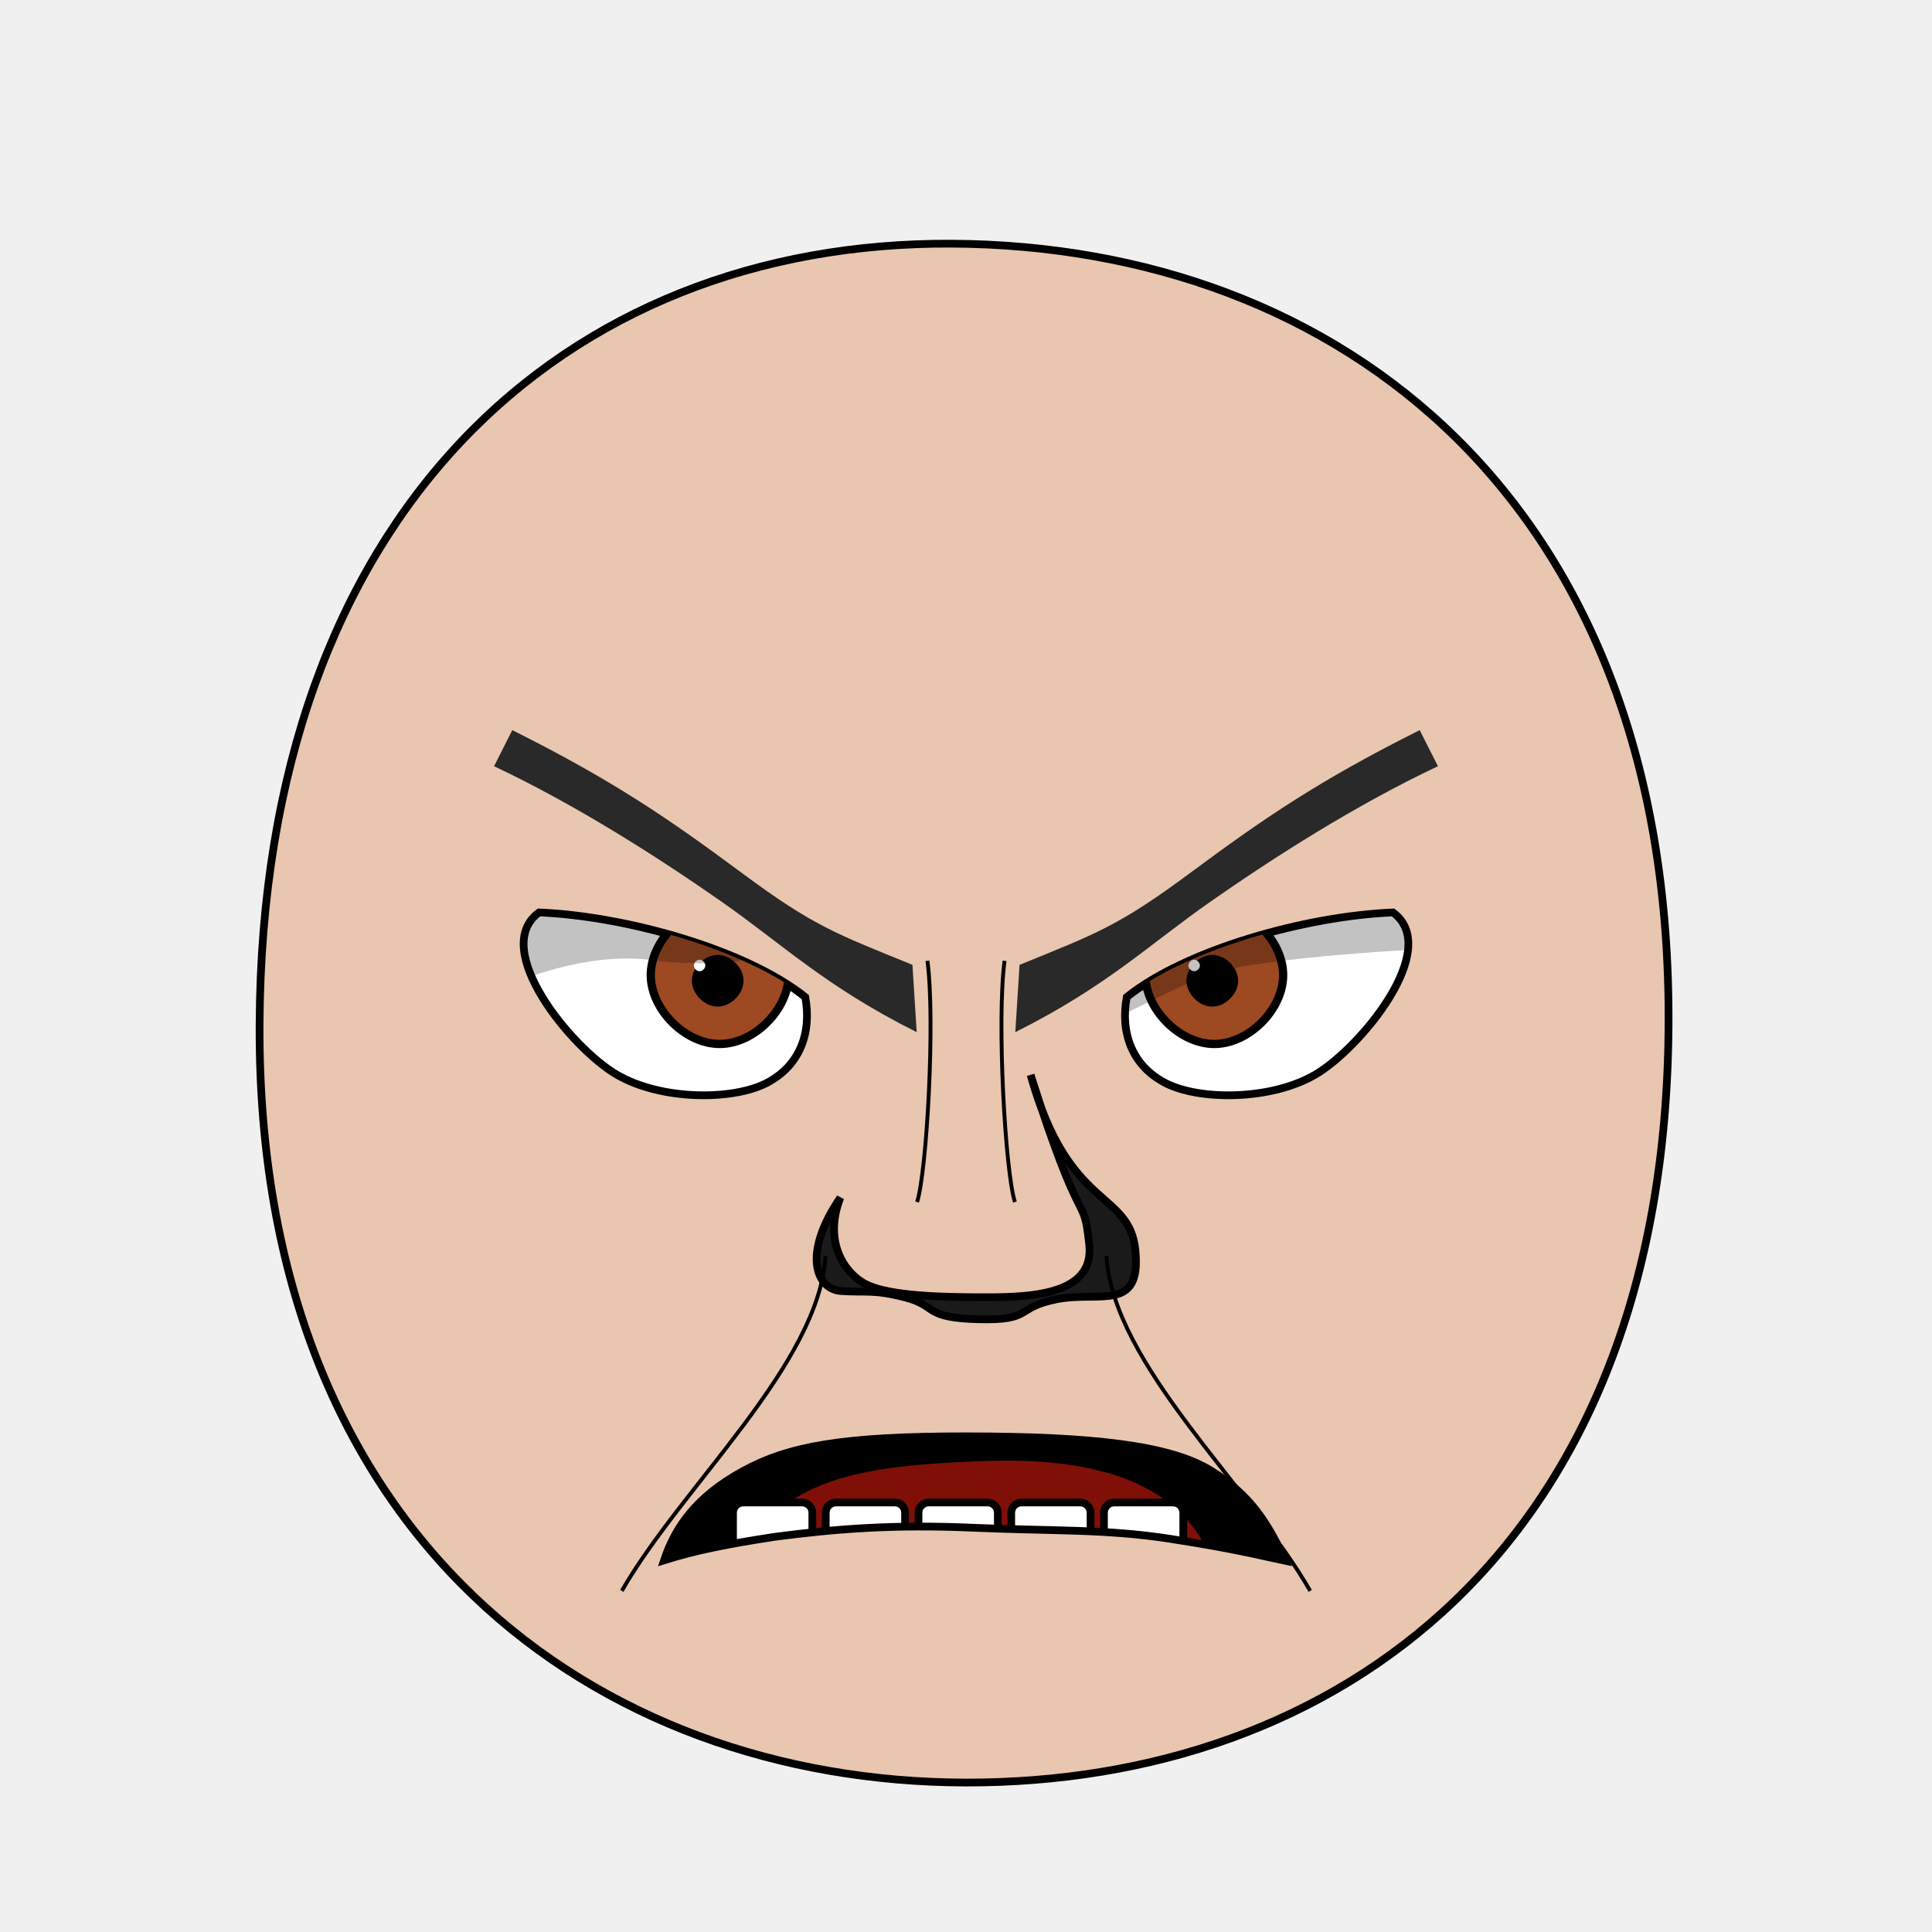
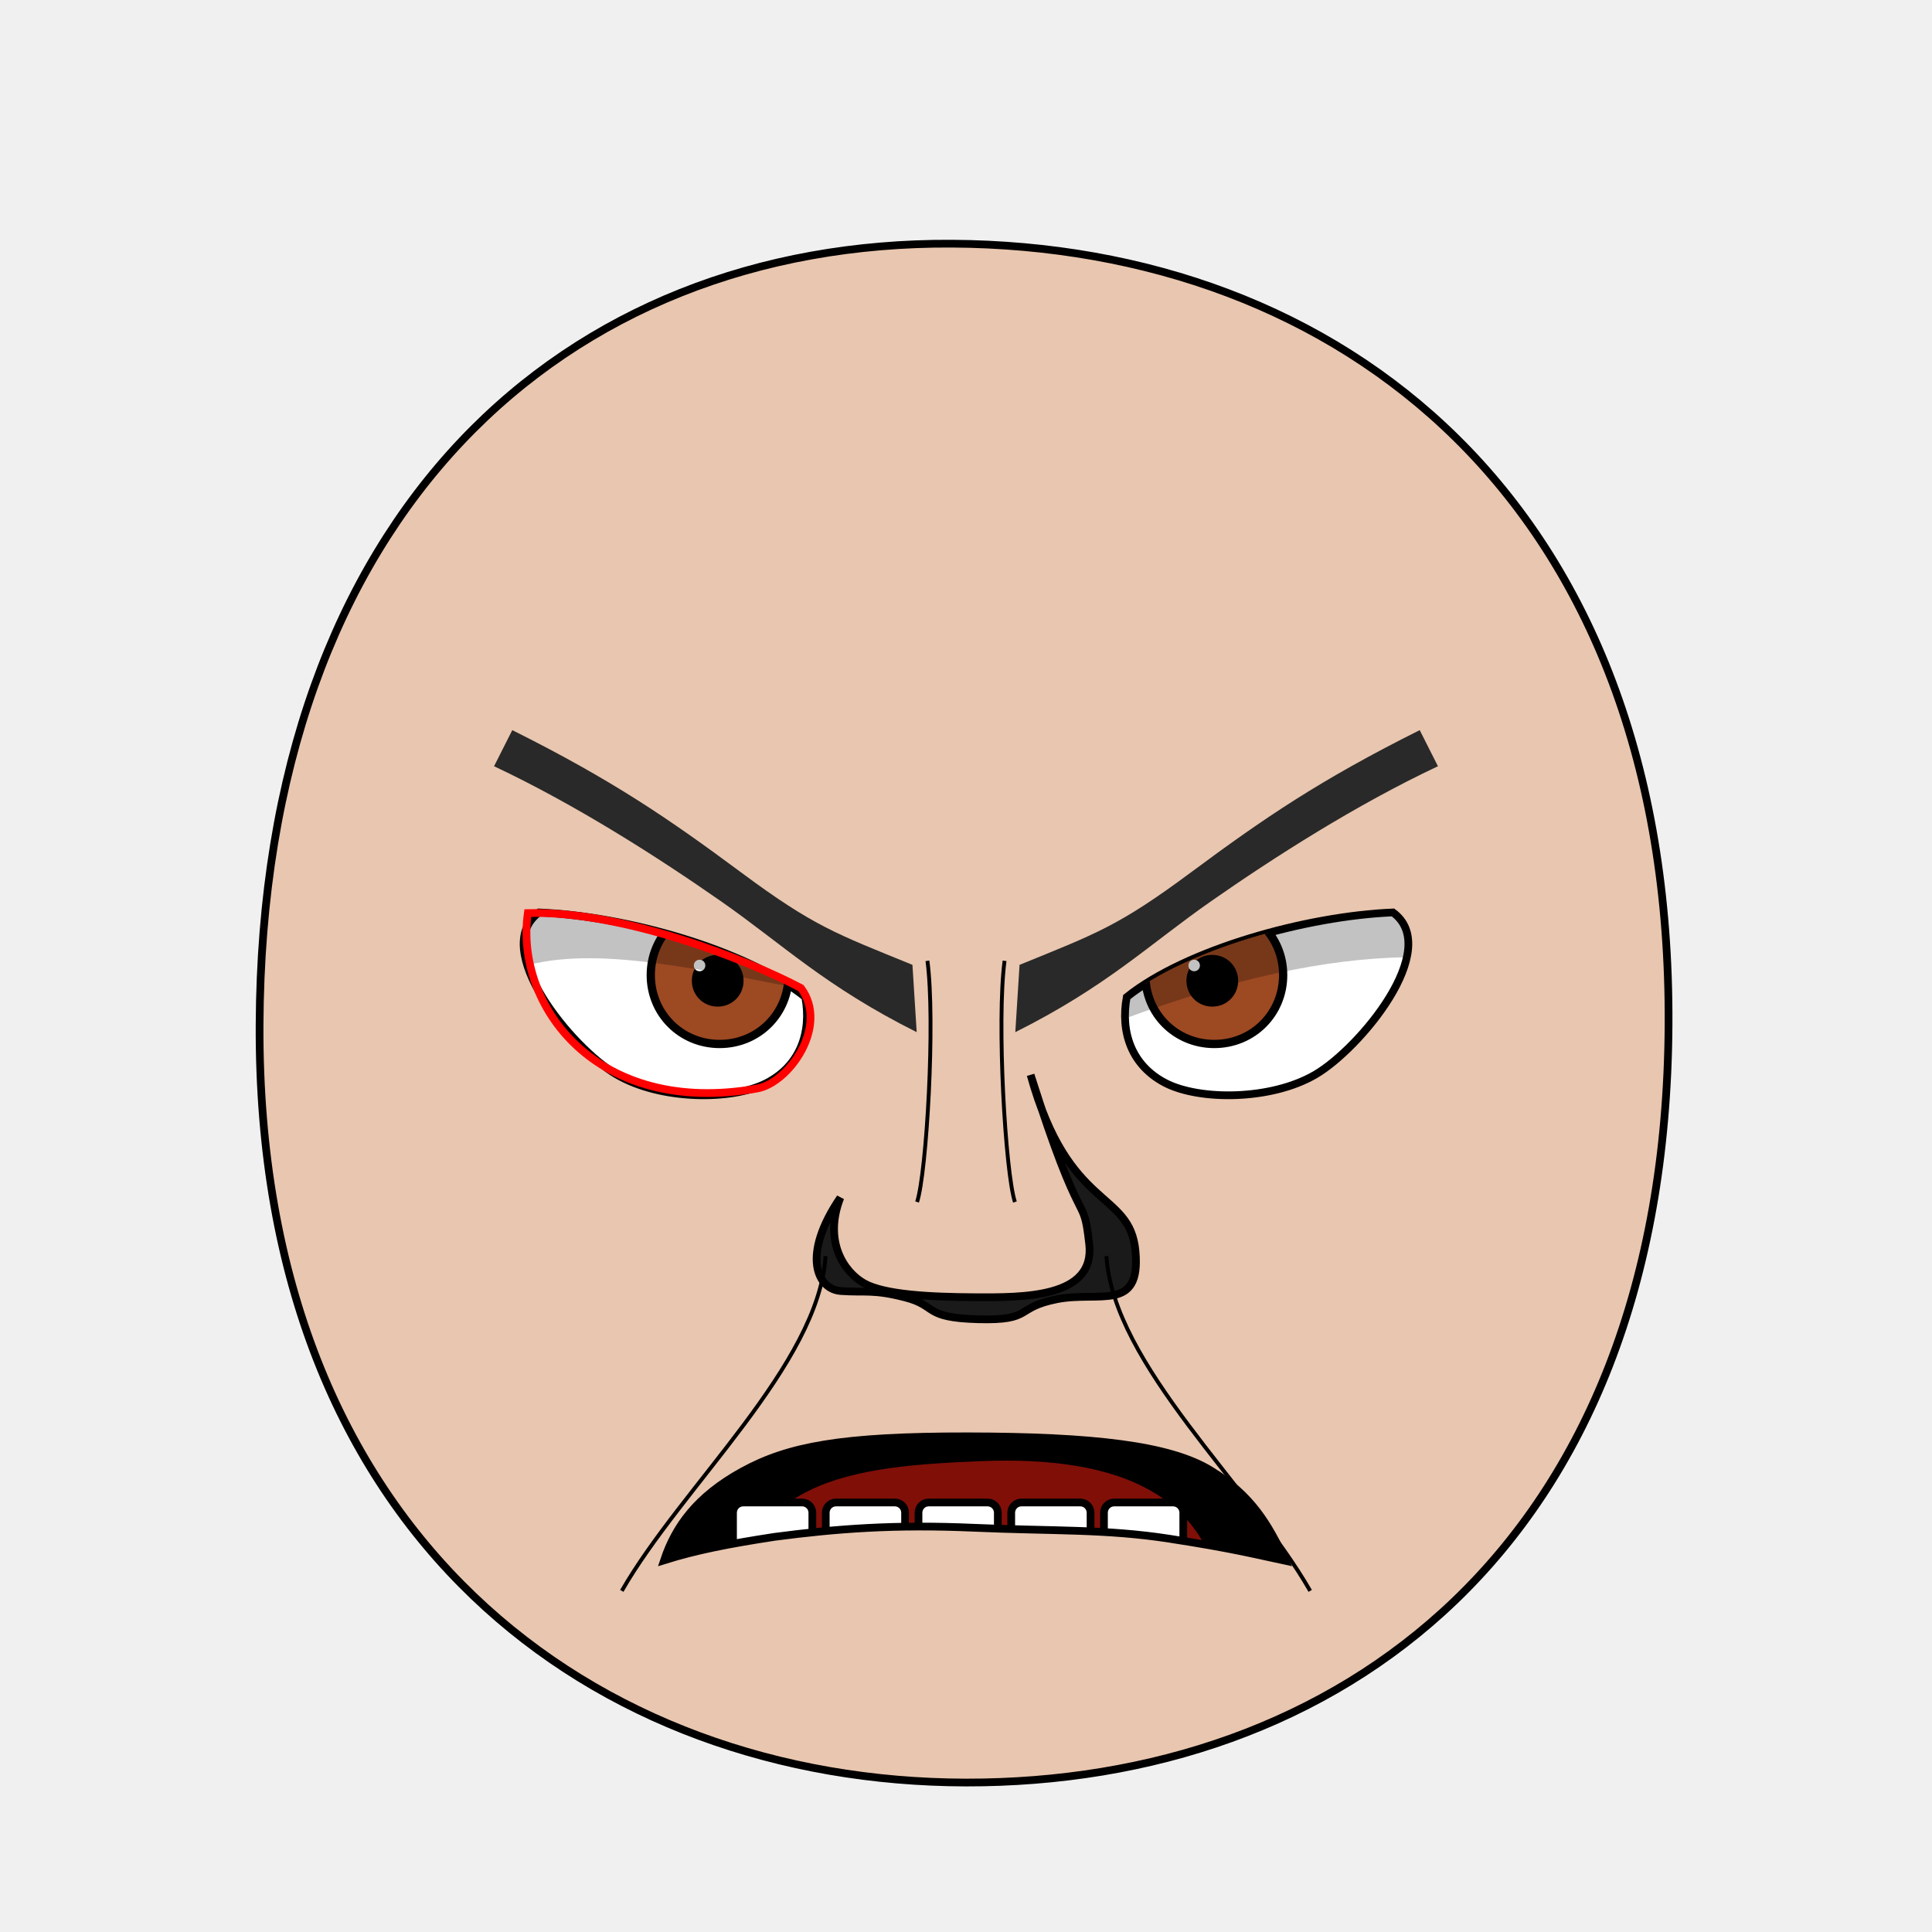
- <svg xmlns="http://www.w3.org/2000/svg" xmlns:xlink="http://www.w3.org/1999/xlink" version="1.1" width="100%" height="100%" id="emoticon-front-view" viewBox="0 0 250 250">
+ <svg xmlns="http://www.w3.org/2000/svg" xmlns:xlink="http://www.w3.org/1999/xlink" viewBox="0 0 250 250" id="emoticon-front-view" height="100%" width="100%" version="1.1">
  <defs id="defs">
    <clipPath id="clipPath-left-eye">
-       <use transform="matrix(1,0,0,1,0,0)" id="use-left-eye-outline-1" y="0" height="1" xlink:href="#left-eye-outline" width="1" x="0">
+       <use transform="matrix(1,0,0,1,0,0)" x="0" width="1" xlink:href="#left-eye-outline" height="1" y="0" id="use-left-eye-outline-1">
</use>
    </clipPath>
    <clipPath id="clipPath-right-eye">
-       <use transform="matrix(-1,0,0,1,250,0)" morph="fixed" x="0" width="250" xlink:href="#left-eye-outline" height="250" y="0" id="use-left-eye-outline-2">
+       <use transform="matrix(-1,0,0,1,250,0)" id="use-left-eye-outline-2" y="0" height="250" xlink:href="#left-eye-outline" width="250" x="0" morph="fixed">
</use>
    </clipPath>
-     <clipPath clipPathUnits="userSpaceOnUse" id="clipPath-mouth">
-       <use transform="matrix(1,0,0,1,0,0)" width="250" id="use-mouth-outline" xlink:href="#mouth-outline" x="0" y="0" height="250">
+     <clipPath id="clipPath-mouth" clipPathUnits="userSpaceOnUse">
+       <use transform="matrix(1,0,0,1,0,0)" height="250" y="0" x="0" xlink:href="#mouth-outline" id="use-mouth-outline" width="250">
</use>
    </clipPath>
  </defs>
  <g id="head">
-     <path style="fill:#e9c6af;stroke:#000000;stroke-width:1;stroke-opacity:1" d="M 124.98,230.66 C 172.77,230.75 215.51,200.57 215.91,132.64 216.3,64.72 173.26,31.81 123.18,31.53 73.1,31.24 33.88,66.28 33.59,132.64 33.3,199.01 77.19,230.57 124.98,230.66 Z" id="head-outline">
+     <path d="M 124.98,230.66 C 172.77,230.75 215.51,200.57 215.91,132.64 216.3,64.72 173.26,31.81 123.18,31.53 73.1,31.24 33.88,66.28 33.59,132.64 33.3,199.01 77.19,230.57 124.98,230.66 Z" style="fill:#e9c6af;stroke:#000000;stroke-width:1;stroke-opacity:1" id="head-outline">
</path>
  </g>
  <g id="left-eye">
-     <path style="fill:#ffffff;stroke:#000000;stroke-width:1;stroke-miterlimit:4;stroke-opacity:1;stroke-dasharray:none" d="M 104.2,129.02 C 105.04,133.54 103.59,137.88 99.18,140.15 94.77,142.42 85.5,142.41 79.76,139.03 74.02,135.66 63.32,122.78 69.75,118.07 80.94,118.53 96.51,122.86 104.2,129.02 Z" id="left-eye-outline">
+     <path d="M 104.2,129.02 C 105.04,133.54 103.59,137.88 99.18,140.15 94.77,142.42 85.5,142.41 79.76,139.03 74.02,135.66 63.32,122.78 69.75,118.07 80.94,118.53 96.51,122.86 104.2,129.02 Z" style="fill:#ffffff;stroke:#000000;stroke-width:1;stroke-miterlimit:4;stroke-opacity:1;stroke-dasharray:none" id="left-eye-outline">
</path>
-     <g id="left-eyeball" clip-path="url(#clipPath-left-eye)">
+     <g clip-path="url(#clipPath-left-eye)" id="left-eyeball">
      <g id="left-lens">
-         <path d="M 1,0.5 C 1,0.75 0.75,1 0.5,1 0.25,1 0,0.75 0,0.5 0,0.25 0.25,0 0.5,0 0.75,0 1,0.25 1,0.5 z" transform="matrix(17.83,0,0,17.83,84.21,117.26)" style="fill:#9d4922;fill-opacity:1;stroke:#000000;stroke-width:0.06;stroke-miterlimit:4;stroke-opacity:1;stroke-dasharray:none" morph="relative" id="iris">
+         <path d="M 1,0.5 C 1,0.78 0.78,1 0.5,1 0.22,1 0,0.78 0,0.5 0,0.22 0.22,0 0.5,0 0.78,0 1,0.22 1,0.5 z" transform="matrix(17.83,0,0,17.83,84.21,117.26)" style="fill:#9d4922;fill-opacity:1;stroke:#000000;stroke-width:0.06;stroke-miterlimit:4;stroke-opacity:1;stroke-dasharray:none" id="iris" morph="relative">
</path>
-         <path d="M 1,0.5 C 1,0.75 0.75,1 0.5,1 0.25,1 0,0.75 0,0.5 0,0.25 0.25,0 0.5,0 0.75,0 1,0.25 1,0.5 z" transform="matrix(5.72,0,0,5.72,90.01,124.05)" style="fill:#000000;fill-opacity:1;stroke:#000000;stroke-width:0.17;stroke-miterlimit:4;stroke-opacity:1;stroke-dasharray:none" morph="relative" id="pupil">
+         <path d="M 1,0.5 C 1,0.78 0.78,1 0.5,1 0.22,1 0,0.78 0,0.5 0,0.22 0.22,0 0.5,0 0.78,0 1,0.22 1,0.5 z" transform="matrix(5.72,0,0,5.72,90.01,124.05)" style="fill:#000000;fill-opacity:1;stroke:#000000;stroke-width:0.17;stroke-miterlimit:4;stroke-opacity:1;stroke-dasharray:none" id="pupil" morph="relative">
</path>
-         <path d="M 1,0.5 C 1,0.75 0.75,1 0.5,1 0.25,1 0,0.75 0,0.5 0,0.25 0.25,0 0.5,0 0.75,0 1,0.25 1,0.5 z" transform="matrix(1.49,0,0,1.49,89.78,124.19)" style="fill:#ffffff;fill-opacity:1;stroke:none" morph="transform-only" id="glare">
+         <path d="M 1,0.5 C 1,0.78 0.78,1 0.5,1 0.22,1 0,0.78 0,0.5 0,0.22 0.22,0 0.5,0 0.78,0 1,0.22 1,0.5 z" transform="matrix(1.49,0,0,1.49,89.78,124.19)" style="fill:#ffffff;fill-opacity:1;stroke:none" id="glare" morph="transform-only">
</path>
      </g>
-       <path style="opacity:0.24;fill:#000000;stroke:#000000;stroke-width:0px;stroke-linecap:butt;stroke-linejoin:miter;stroke-opacity:1" d="M 58.84,130.85 57.99,107.73 108.63,108.48 108.94,120.82 C 108.94,120.82 98.03,126.1 84.48,124.25 72.28,122.59 58.85,130.85 58.85,130.85 Z" id="left-lid-shadow">
+       <path d="M 50,75 125,75 125,131.92 C 78.88,124.14 63.66,114.93 50,142.9 Z" style="opacity:0.24;fill:#000000;stroke:#000000;stroke-width:0px;stroke-linecap:butt;stroke-linejoin:miter;stroke-opacity:1" id="left-lid-shadow-tmp">
+ </path>
+     </g>
+     <path d="M 103.64,127.85 C 107.31,132.75 102.07,140.13 97.98,140.85 77.18,144.55 66.61,130.15 68.3,118.15 80.71,117.82 96.93,124.3 103.64,127.85 Z" style="fill:none;stroke:#ff0000;stroke-width:1;stroke-miterlimit:4;stroke-opacity:1;stroke-dasharray:none" id="left-eye-outline-tmp">
+ </path>
+   </g>
+   <g id="right-eye">
+     <use transform="matrix(-1,0,0,1,250,0)" id="right-eye-outline" y="0" height="250" xlink:href="#left-eye-outline" width="250" x="0" morph="fixed">
+ </use>
+     <g clip-path="url(#clipPath-right-eye)" id="right-eyeball">
+       <use transform="matrix(1,0,0,1,64,0)" id="right-lens" y="0" height="1" xlink:href="#left-lens" width="1" x="0" morph="fixed">
+ </use>
+       <path d="M 125,140.36 125,75 200,75 200,125.84 C 179.23,120.82 158.38,125.14 125,140.36 Z" style="opacity:0.24;fill:#000000;stroke:#000000;stroke-width:0px;stroke-linecap:butt;stroke-linejoin:miter;stroke-miterlimit:4;stroke-opacity:1;stroke-dasharray:none" id="right-lid-shadow-tmp">
</path>
    </g>
  </g>
-   <g id="right-eye">
-     <use transform="matrix(-1,0,0,1,250,0)" morph="fixed" x="0" width="250" xlink:href="#left-eye-outline" height="250" y="0" id="right-eye-outline">
- </use>
-     <g id="right-eyeball" clip-path="url(#clipPath-right-eye)">
-       <use transform="matrix(1,0,0,1,64,0)" morph="fixed" x="0" width="1" xlink:href="#left-lens" height="1" y="0" id="right-lens">
- </use>
-       <path style="opacity:0.24;fill:#000000;stroke:#000000;stroke-width:0px;stroke-linecap:butt;stroke-linejoin:miter;stroke-miterlimit:4;stroke-opacity:1;stroke-dasharray:none" d="M 131.16,133.31 125.01,122.77 180.3,104.98 190.27,122.55 C 190.27,122.55 174.07,123.01 161.76,124.89 149.45,126.76 142.36,136.31 131.17,133.32 Z" id="right-lid-shadow">
- </path>
-     </g>
-   </g>
-   <path style="fill:#292929;fill-opacity:1;fill-rule:nonzero;stroke-width:1;stroke-miterlimit:122.92;stroke-opacity:-96.37;stroke-dasharray:none" d="M 118.62,133.56 C 106.75,127.62 101.33,122.23 93.26,116.6 85.19,110.97 74.57,104.16 63.93,99.15 L 66.29,94.48 C 79.17,100.91 86.48,105.9 95.87,112.87 105.26,119.84 108.1,120.79 118.07,124.85 Z" id="left-eye-brow">
+   <path d="M 118.62,133.56 C 106.75,127.62 101.33,122.23 93.26,116.6 85.19,110.97 74.57,104.16 63.93,99.15 L 66.29,94.48 C 79.17,100.91 86.48,105.9 95.87,112.87 105.26,119.84 108.1,120.79 118.07,124.85 Z" style="fill:#292929;fill-opacity:1;fill-rule:nonzero;stroke-width:1;stroke-miterlimit:122.92;stroke-opacity:-96.37;stroke-dasharray:none" id="left-eye-brow">
</path>
  <g id="nose">
-     <path style="fill:#1a1a1a;stroke:#000000;stroke-width:1;stroke-miterlimit:4;stroke-dasharray:none" d="M 108.74,154.98 C 106.56,160.57 109.17,164.56 111.8,166.05 114.42,167.52 120.25,167.83 126.23,167.86 132.22,167.88 141.77,168.02 140.94,160.96 140.14,153.88 140.14,160.45 133.36,139.09 138.26,156.82 146.19,153.93 146.93,161.88 147.67,169.83 142.28,167.03 136.74,168.12 131.22,169.22 133.77,170.9 126.58,170.71 119.41,170.52 121.36,168.98 117.17,167.9 112.99,166.81 111.9,167.28 108.83,167.06 105.75,166.86 103.65,162.45 108.74,154.98 Z" id="nose-outline">
+     <path d="M 108.74,154.98 C 106.56,160.57 109.17,164.56 111.8,166.05 114.42,167.52 120.25,167.83 126.23,167.86 132.22,167.88 141.77,168.02 140.94,160.96 140.14,153.88 140.14,160.45 133.36,139.09 138.26,156.82 146.19,153.93 146.93,161.88 147.67,169.83 142.28,167.03 136.74,168.12 131.22,169.22 133.77,170.9 126.58,170.71 119.41,170.52 121.36,168.98 117.17,167.9 112.99,166.81 111.9,167.28 108.83,167.06 105.75,166.86 103.65,162.45 108.74,154.98 Z" style="fill:#1a1a1a;stroke:#000000;stroke-width:1;stroke-miterlimit:4;stroke-dasharray:none" id="nose-outline">
</path>
  </g>
-   <use transform="matrix(-1,0,0,1,250,0)" id="right-eye-brow" y="0" height="250" xlink:href="#left-eye-brow" width="250" x="0">
+   <use transform="matrix(-1,0,0,1,250,0)" x="0" width="250" xlink:href="#left-eye-brow" height="250" y="0" id="right-eye-brow">
</use>
  <g id="mouth">
-     <g clip-path="url(#clipPath-mouth)" id="mouth-interior">
-       <rect style="fill:#000000;fill-opacity:1;stroke:none" y="159.934" height="66.556" id="mouth-background" width="119.944" x="68.16">
+     <g id="mouth-interior" clip-path="url(#clipPath-mouth)">
+       <rect style="fill:#000000;fill-opacity:1;stroke:none" x="68.16" width="119.944" id="mouth-background" height="66.556" y="159.934">
</rect>
-       <path style="fill:#800f08;fill-opacity:1;stroke:none" d="M 94.84,211.42 C 94.51,191.12 110.73,189.74 126.96,189.07 144.51,188.36 158.42,193.11 158.42,211.42 137.23,211.42 116.04,211.42 94.84,211.42 Z" id="tongue">
+       <path d="M 94.84,211.42 C 94.51,191.12 110.73,189.74 126.96,189.07 144.51,188.36 158.42,193.11 158.42,211.42 137.23,211.42 116.04,211.42 94.84,211.42 Z" style="fill:#800f08;fill-opacity:1;stroke:none" id="tongue">
</path>
-       <g transform="matrix(1,0,0,1,0.5,-0.68)" id="upper-teeth" morph="fix-children">
-         <rect style="fill:#ffffff;fill-opacity:1;stroke:#000000;stroke-width:1.004;stroke-opacity:1" id="tooth-02" height="15.123" y="158.195" rx="1.336" transform="matrix(0.991225,0.1321854,0,1,0,0)" ry="1.325" x="95.524" width="10.356">
+       <g transform="matrix(1,0,0,1,0.5,-0.68)" morph="fix-children" id="upper-teeth">
+         <rect width="10.356" x="95.524" ry="1.325" transform="matrix(0.991225,0.1321854,0,1,0,0)" rx="1.336" y="158.195" height="15.123" id="tooth-02" style="fill:#ffffff;fill-opacity:1;stroke:#000000;stroke-width:1.004;stroke-opacity:1">
</rect>
-         <rect style="fill:#ffffff;fill-opacity:1;stroke:#000000;stroke-width:1;stroke-opacity:1" ry="1.325" x="106.375" width="10.267" id="tooth-03" transform="matrix(0.999781,0.02092668,0,1,0,0)" height="15.123" y="169.934" rx="1.325">
+         <rect rx="1.325" y="169.934" height="15.123" transform="matrix(0.999781,0.02092668,0,1,0,0)" id="tooth-03" width="10.267" x="106.375" ry="1.325" style="fill:#ffffff;fill-opacity:1;stroke:#000000;stroke-width:1;stroke-opacity:1">
</rect>
-         <rect style="fill:#ffffff;fill-opacity:1;stroke:#000000;stroke-opacity:1" id="tooth-04" height="15.123" y="172.327" rx="1.325" ry="1.325" x="118.352" width="10.265">
+         <rect width="10.265" x="118.352" ry="1.325" rx="1.325" y="172.327" height="15.123" id="tooth-04" style="fill:#ffffff;fill-opacity:1;stroke:#000000;stroke-opacity:1">
</rect>
-         <rect style="fill:#ffffff;fill-opacity:1;stroke:#000000;stroke-width:1;stroke-opacity:1" ry="1.325" x="130.381" width="10.267" id="tooth-05" transform="matrix(0.999781,-0.02092669,0,1,0,0)" height="15.123" y="174.986" rx="1.325">
+         <rect rx="1.325" y="174.986" height="15.123" transform="matrix(0.999781,-0.02092669,0,1,0,0)" id="tooth-05" width="10.267" x="130.381" ry="1.325" style="fill:#ffffff;fill-opacity:1;stroke:#000000;stroke-width:1;stroke-opacity:1">
</rect>
-         <rect style="fill:#ffffff;fill-opacity:1;stroke:#000000;stroke-width:1.006;stroke-opacity:1" id="tooth-06" height="15.123" y="194.646" rx="1.341" transform="matrix(0.9876076,-0.1569434,0,1,0,0)" ry="1.325" x="144.054" width="10.394">
+         <rect width="10.394" x="144.054" ry="1.325" transform="matrix(0.9876076,-0.1569434,0,1,0,0)" rx="1.341" y="194.646" height="15.123" id="tooth-06" style="fill:#ffffff;fill-opacity:1;stroke:#000000;stroke-width:1.006;stroke-opacity:1">
</rect>
      </g>
-       <g transform="matrix(1,0,0,1,0.5,22.33)" morph="fix-children" id="lower-teeth">
-         <rect rx="1.325" y="172.091" height="15.123" id="tooth-09" width="10.265" x="94.352" ry="1.325" style="fill:#ffffff;fill-opacity:1;stroke:#000000;stroke-opacity:1">
+       <g transform="matrix(1,0,0,1,0.5,22.33)" id="lower-teeth" morph="fix-children">
+         <rect style="fill:#ffffff;fill-opacity:1;stroke:#000000;stroke-opacity:1" ry="1.325" x="94.352" width="10.265" id="tooth-09" height="15.123" y="172.091" rx="1.325">
</rect>
-         <rect width="10.265" x="106.352" ry="1.325" rx="1.325" y="172.091" height="15.123" id="tooth-10" style="fill:#ffffff;fill-opacity:1;stroke:#000000;stroke-opacity:1">
+         <rect style="fill:#ffffff;fill-opacity:1;stroke:#000000;stroke-opacity:1" id="tooth-10" height="15.123" y="172.091" rx="1.325" ry="1.325" x="106.352" width="10.265">
</rect>
-         <rect rx="1.325" y="172.091" height="15.123" id="tooth-11" width="10.265" x="118.352" ry="1.325" style="fill:#ffffff;fill-opacity:1;stroke:#000000;stroke-opacity:1">
+         <rect style="fill:#ffffff;fill-opacity:1;stroke:#000000;stroke-opacity:1" ry="1.325" x="118.352" width="10.265" id="tooth-11" height="15.123" y="172.091" rx="1.325">
</rect>
-         <rect width="10.265" x="130.352" ry="1.325" rx="1.325" y="172.091" height="15.123" id="tooth-12" style="fill:#ffffff;fill-opacity:1;stroke:#000000;stroke-opacity:1">
+         <rect style="fill:#ffffff;fill-opacity:1;stroke:#000000;stroke-opacity:1" id="tooth-12" height="15.123" y="172.091" rx="1.325" ry="1.325" x="130.352" width="10.265">
</rect>
-         <rect rx="1.325" y="172.091" height="15.123" id="tooth-13" width="10.265" x="142.352" ry="1.325" style="fill:#ffffff;fill-opacity:1;stroke:#000000;stroke-opacity:1">
+         <rect style="fill:#ffffff;fill-opacity:1;stroke:#000000;stroke-opacity:1" ry="1.325" x="142.352" width="10.265" id="tooth-13" height="15.123" y="172.091" rx="1.325">
</rect>
      </g>
    </g>
-     <path style="fill:none;stroke:#000000;stroke-width:1px;stroke-miterlimit:4;stroke-opacity:1" d="M 166.32,201.97 C 162.45,201.15 159.61,200.39 151.32,199.11 143.02,197.83 136.25,198.14 125.97,197.69 115.69,197.24 108.29,197.81 100.21,198.87 94.23,199.79 90.12,200.59 85.93,201.9 87.39,197.52 90.17,193.63 96.08,190.39 101.99,187.15 108.89,185.84 125.19,185.86 141.49,185.88 151.35,187.03 156.63,190.25 161.91,193.47 164.15,197.26 166.32,201.97 Z" id="mouth-outline">
+     <path d="M 166.32,201.97 C 162.45,201.15 159.61,200.39 151.32,199.11 143.02,197.83 136.25,198.14 125.97,197.69 115.69,197.24 108.29,197.81 100.21,198.87 94.23,199.79 90.12,200.59 85.93,201.9 87.39,197.52 90.17,193.63 96.08,190.39 101.99,187.15 108.89,185.84 125.19,185.86 141.49,185.88 151.35,187.03 156.63,190.25 161.91,193.47 164.15,197.26 166.32,201.97 Z" style="fill:none;stroke:#000000;stroke-width:1px;stroke-miterlimit:4;stroke-opacity:1" id="mouth-outline">
</path>
  </g>
  <g id="wrinkles">
-     <path style="fill:none;stroke:#000000;stroke-width:0.5;stroke-linecap:butt;stroke-linejoin:miter;stroke-miterlimit:4;stroke-opacity:1;stroke-dasharray:none" d="M 120.01,124.33 C 121.04,132.1 119.91,151.73 118.67,155.54" id="wrinkle-left-brow">
+     <path d="M 120.01,124.33 C 121.04,132.1 119.91,151.73 118.67,155.54" style="fill:none;stroke:#000000;stroke-width:0.5;stroke-linecap:butt;stroke-linejoin:miter;stroke-miterlimit:4;stroke-opacity:1;stroke-dasharray:none" id="wrinkle-left-brow">
</path>
-     <path style="fill:none;stroke:#000000;stroke-width:0.5;stroke-linecap:butt;stroke-linejoin:miter;stroke-miterlimit:4;stroke-opacity:1;stroke-dasharray:none" d="M 80.46,205.86 C 88.25,192.28 105.94,176.63 106.83,162.54" id="wrinkle-left-cheek">
+     <path d="M 80.46,205.86 C 88.25,192.28 105.94,176.63 106.83,162.54" style="fill:none;stroke:#000000;stroke-width:0.5;stroke-linecap:butt;stroke-linejoin:miter;stroke-miterlimit:4;stroke-opacity:1;stroke-dasharray:none" id="wrinkle-left-cheek">
</path>
-     <use transform="matrix(-1,0,0,1,250,0)" width="250" id="wrinkle-right-brow" xlink:href="#wrinkle-left-brow" x="0" y="0" height="250" morph="fixed">
+     <use transform="matrix(-1,0,0,1,250,0)" morph="fixed" height="250" y="0" x="0" xlink:href="#wrinkle-left-brow" id="wrinkle-right-brow" width="250">
</use>
-     <use transform="matrix(-1,0,0,1,250,0)" width="250" id="wrinkle-right-cheek" xlink:href="#wrinkle-left-cheek" x="0" y="0" height="250" morph="fixed">
+     <use transform="matrix(-1,0,0,1,250,0)" morph="fixed" height="250" y="0" x="0" xlink:href="#wrinkle-left-cheek" id="wrinkle-right-cheek" width="250">
</use>
  </g>
</svg>
